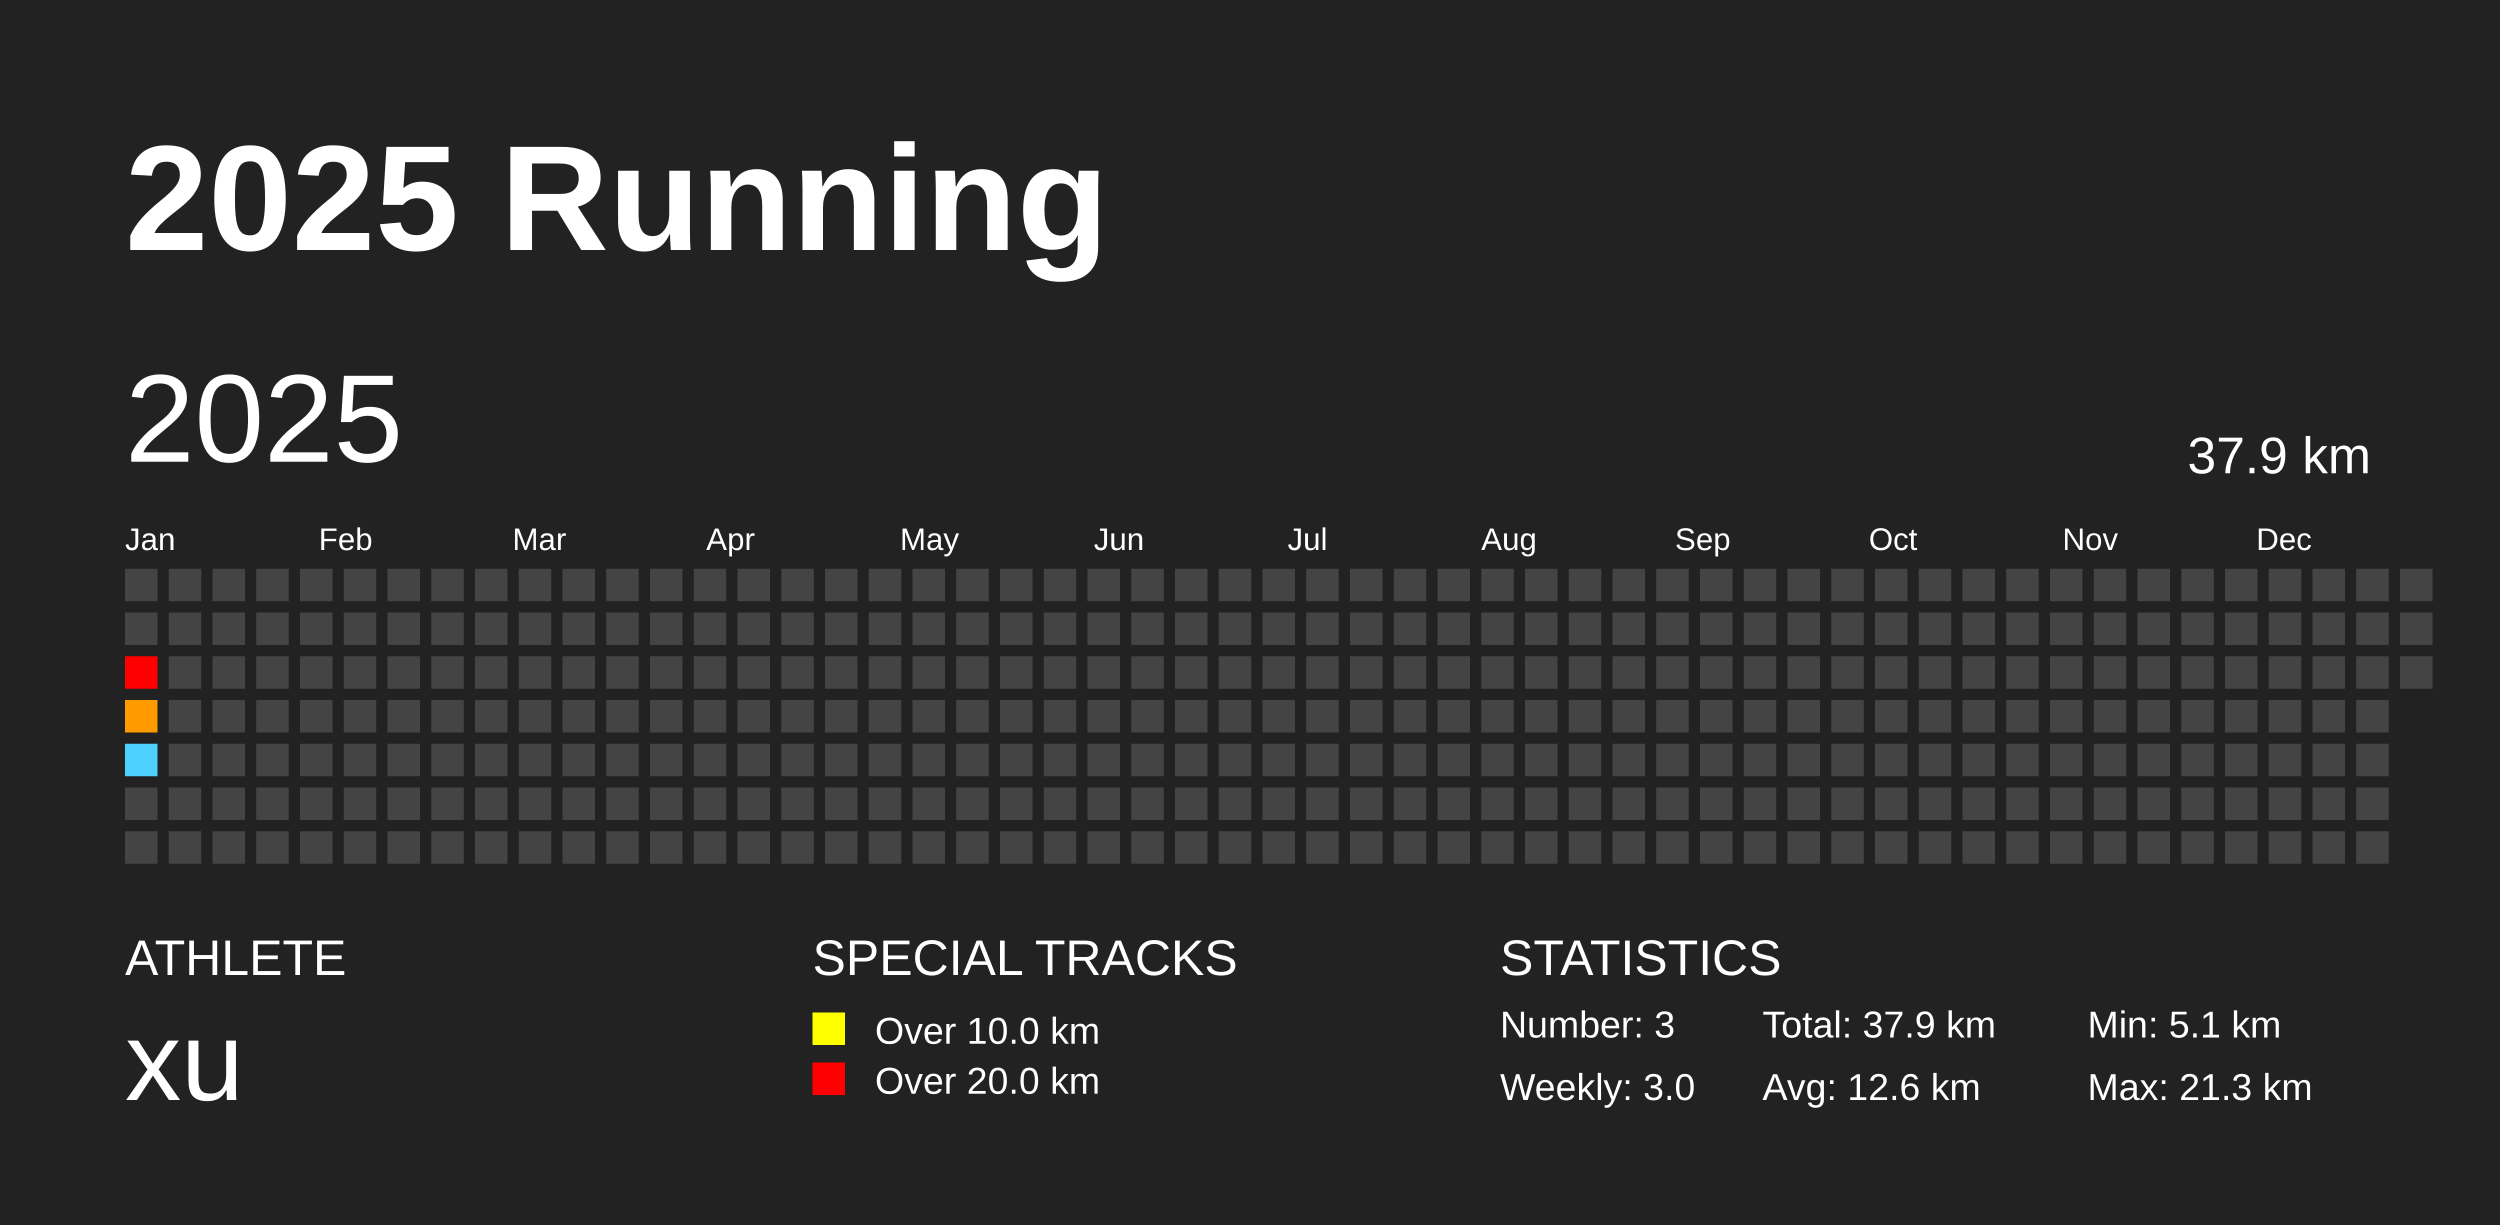
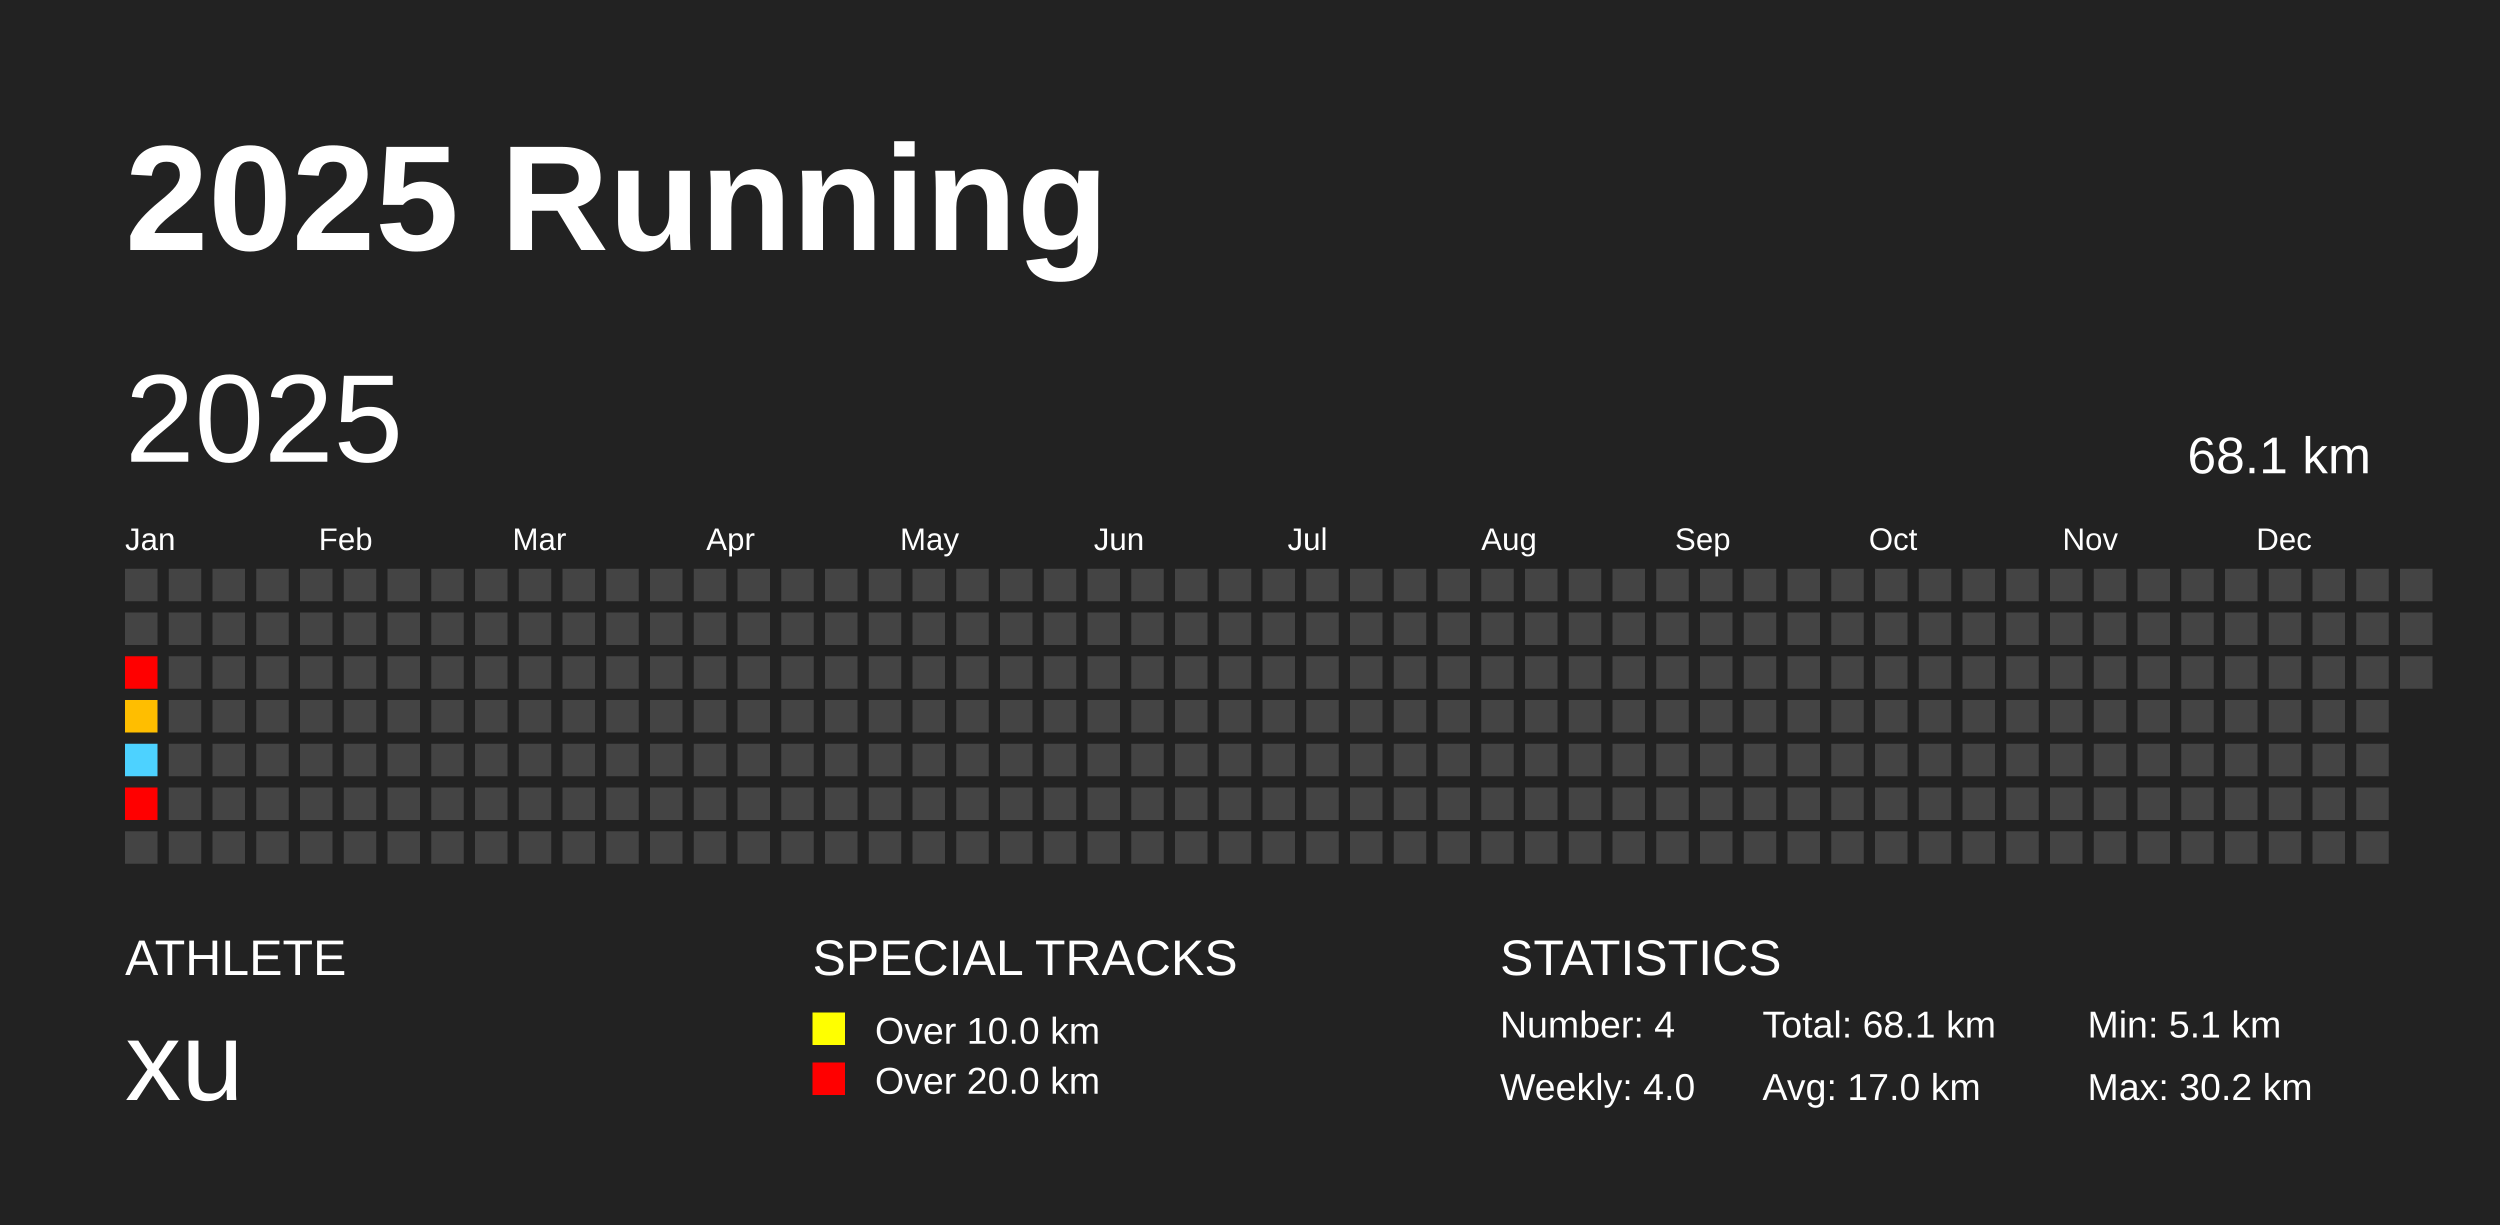
<svg xmlns="http://www.w3.org/2000/svg" baseProfile="full" height="98mm" version="1.1" viewBox="0,0,200,98" width="200mm">
  <defs />
  <rect fill="#222222" height="98" width="200" x="0" y="0" />
  <text fill="#FFFFFF" style="font-size:12px; font-family:Arial; font-weight:bold;" x="10" y="20">2025 Running</text>
  <text fill="#FFFFFF" style="font-size:4px; font-family:Arial" x="10" y="78">ATHLETE</text>
  <text fill="#FFFFFF" style="font-size:9px; font-family:Arial" x="10" y="88">xu</text>
  <text fill="#FFFFFF" style="font-size:4px; font-family:Arial" x="65" y="78">SPECIAL TRACKS</text>
  <rect fill="yellow" height="2.6" width="2.6" x="65" y="81" />
  <text fill="#FFFFFF" style="font-size:3px; font-family:Arial" x="70" y="83.5">Over 10.0 km</text>
  <rect fill="red" height="2.6" width="2.6" x="65" y="85" />
  <text fill="#FFFFFF" style="font-size:3px; font-family:Arial" x="70" y="87.5">Over 20.0 km</text>
  <text fill="#FFFFFF" style="font-size:4px; font-family:Arial" x="120" y="78">STATISTICS</text>
-   <text fill="#FFFFFF" style="font-size:3px; font-family:Arial" x="120" y="83">Number: 3</text>
-   <text fill="#FFFFFF" style="font-size:3px; font-family:Arial" x="120" y="88">Weekly: 3.0</text>
-   <text fill="#FFFFFF" style="font-size:3px; font-family:Arial" x="141" y="83">Total: 37.9 km</text>
-   <text fill="#FFFFFF" style="font-size:3px; font-family:Arial" x="141" y="88">Avg: 12.6 km</text>
+   <text fill="#FFFFFF" style="font-size:3px; font-family:Arial" x="120" y="83">Number: 4</text>
+   <text fill="#FFFFFF" style="font-size:3px; font-family:Arial" x="120" y="88">Weekly: 4.0</text>
+   <text fill="#FFFFFF" style="font-size:3px; font-family:Arial" x="141" y="83">Total: 68.1 km</text>
+   <text fill="#FFFFFF" style="font-size:3px; font-family:Arial" x="141" y="88">Avg: 17.0 km</text>
  <text fill="#FFFFFF" style="font-size:3px; font-family:Arial" x="167" y="83">Min: 5.1 km</text>
-   <text fill="#FFFFFF" style="font-size:3px; font-family:Arial" x="167" y="88">Max: 21.3 km</text>
+   <text fill="#FFFFFF" style="font-size:3px; font-family:Arial" x="167" y="88">Max: 30.2 km</text>
  <text dominant-baseline="hanging" fill="#FFFFFF" style="font-size:10.0px; font-family:Arial;" x="10" y="30">2025</text>
-   <text dominant-baseline="hanging" fill="#FFFFFF" style="font-size:4.125px; font-family:Arial;" x="175" y="35">37.9 km</text>
+   <text dominant-baseline="hanging" fill="#FFFFFF" style="font-size:4.125px; font-family:Arial;" x="175" y="35">68.1 km</text>
  <text fill="#FFFFFF" style="font-size:2.5px; font-family:Arial" x="10.0" y="44">Jan</text>
  <text fill="#FFFFFF" style="font-size:2.5px; font-family:Arial" x="25.5" y="44">Feb</text>
  <text fill="#FFFFFF" style="font-size:2.5px; font-family:Arial" x="41.0" y="44">Mar</text>
  <text fill="#FFFFFF" style="font-size:2.5px; font-family:Arial" x="56.5" y="44">Apr</text>
  <text fill="#FFFFFF" style="font-size:2.5px; font-family:Arial" x="72.0" y="44">May</text>
  <text fill="#FFFFFF" style="font-size:2.5px; font-family:Arial" x="87.5" y="44">Jun</text>
  <text fill="#FFFFFF" style="font-size:2.5px; font-family:Arial" x="103.0" y="44">Jul</text>
  <text fill="#FFFFFF" style="font-size:2.5px; font-family:Arial" x="118.5" y="44">Aug</text>
  <text fill="#FFFFFF" style="font-size:2.5px; font-family:Arial" x="134.0" y="44">Sep</text>
  <text fill="#FFFFFF" style="font-size:2.5px; font-family:Arial" x="149.5" y="44">Oct</text>
  <text fill="#FFFFFF" style="font-size:2.5px; font-family:Arial" x="165.0" y="44">Nov</text>
  <text fill="#FFFFFF" style="font-size:2.5px; font-family:Arial" x="180.5" y="44">Dec</text>
  <rect fill="#444444" height="2.6" width="2.6" x="10.0" y="45.5" />
  <rect fill="#444444" height="2.6" width="2.6" x="10.0" y="49.0" />
  <rect fill="red" height="2.6" width="2.6" x="10.0" y="52.5" />
-   <rect fill="#ff9a00" height="2.6" width="2.6" x="10.0" y="56.0" />
+   <rect fill="#ffbe00" height="2.6" width="2.6" x="10.0" y="56.0" />
  <rect fill="#4dd2ff" height="2.6" width="2.6" x="10.0" y="59.5" />
-   <rect fill="#444444" height="2.6" width="2.6" x="10.0" y="63.0" />
+   <rect fill="red" height="2.6" width="2.6" x="10.0" y="63.0" />
  <rect fill="#444444" height="2.6" width="2.6" x="10.0" y="66.5" />
  <rect fill="#444444" height="2.6" width="2.6" x="13.5" y="45.5" />
  <rect fill="#444444" height="2.6" width="2.6" x="13.5" y="49.0" />
  <rect fill="#444444" height="2.6" width="2.6" x="13.5" y="52.5" />
  <rect fill="#444444" height="2.6" width="2.6" x="13.5" y="56.0" />
  <rect fill="#444444" height="2.6" width="2.6" x="13.5" y="59.5" />
  <rect fill="#444444" height="2.6" width="2.6" x="13.5" y="63.0" />
  <rect fill="#444444" height="2.6" width="2.6" x="13.5" y="66.5" />
  <rect fill="#444444" height="2.6" width="2.6" x="17.0" y="45.5" />
  <rect fill="#444444" height="2.6" width="2.6" x="17.0" y="49.0" />
  <rect fill="#444444" height="2.6" width="2.6" x="17.0" y="52.5" />
  <rect fill="#444444" height="2.6" width="2.6" x="17.0" y="56.0" />
  <rect fill="#444444" height="2.6" width="2.6" x="17.0" y="59.5" />
  <rect fill="#444444" height="2.6" width="2.6" x="17.0" y="63.0" />
  <rect fill="#444444" height="2.6" width="2.6" x="17.0" y="66.5" />
  <rect fill="#444444" height="2.6" width="2.6" x="20.5" y="45.5" />
  <rect fill="#444444" height="2.6" width="2.6" x="20.5" y="49.0" />
  <rect fill="#444444" height="2.6" width="2.6" x="20.5" y="52.5" />
  <rect fill="#444444" height="2.6" width="2.6" x="20.5" y="56.0" />
  <rect fill="#444444" height="2.6" width="2.6" x="20.5" y="59.5" />
  <rect fill="#444444" height="2.6" width="2.6" x="20.5" y="63.0" />
  <rect fill="#444444" height="2.6" width="2.6" x="20.5" y="66.5" />
  <rect fill="#444444" height="2.6" width="2.6" x="24.0" y="45.5" />
  <rect fill="#444444" height="2.6" width="2.6" x="24.0" y="49.0" />
  <rect fill="#444444" height="2.6" width="2.6" x="24.0" y="52.5" />
  <rect fill="#444444" height="2.6" width="2.6" x="24.0" y="56.0" />
  <rect fill="#444444" height="2.6" width="2.6" x="24.0" y="59.5" />
  <rect fill="#444444" height="2.6" width="2.6" x="24.0" y="63.0" />
  <rect fill="#444444" height="2.6" width="2.6" x="24.0" y="66.5" />
  <rect fill="#444444" height="2.6" width="2.6" x="27.5" y="45.5" />
  <rect fill="#444444" height="2.6" width="2.6" x="27.5" y="49.0" />
  <rect fill="#444444" height="2.6" width="2.6" x="27.5" y="52.5" />
  <rect fill="#444444" height="2.6" width="2.6" x="27.5" y="56.0" />
  <rect fill="#444444" height="2.6" width="2.6" x="27.5" y="59.5" />
  <rect fill="#444444" height="2.6" width="2.6" x="27.5" y="63.0" />
  <rect fill="#444444" height="2.6" width="2.6" x="27.5" y="66.5" />
  <rect fill="#444444" height="2.6" width="2.6" x="31.0" y="45.5" />
  <rect fill="#444444" height="2.6" width="2.6" x="31.0" y="49.0" />
  <rect fill="#444444" height="2.6" width="2.6" x="31.0" y="52.5" />
  <rect fill="#444444" height="2.6" width="2.6" x="31.0" y="56.0" />
  <rect fill="#444444" height="2.6" width="2.6" x="31.0" y="59.5" />
  <rect fill="#444444" height="2.6" width="2.6" x="31.0" y="63.0" />
  <rect fill="#444444" height="2.6" width="2.6" x="31.0" y="66.5" />
  <rect fill="#444444" height="2.6" width="2.6" x="34.5" y="45.5" />
  <rect fill="#444444" height="2.6" width="2.6" x="34.5" y="49.0" />
  <rect fill="#444444" height="2.6" width="2.6" x="34.5" y="52.5" />
  <rect fill="#444444" height="2.6" width="2.6" x="34.5" y="56.0" />
  <rect fill="#444444" height="2.6" width="2.6" x="34.5" y="59.5" />
  <rect fill="#444444" height="2.6" width="2.6" x="34.5" y="63.0" />
  <rect fill="#444444" height="2.6" width="2.6" x="34.5" y="66.5" />
  <rect fill="#444444" height="2.6" width="2.6" x="38.0" y="45.5" />
  <rect fill="#444444" height="2.6" width="2.6" x="38.0" y="49.0" />
  <rect fill="#444444" height="2.6" width="2.6" x="38.0" y="52.5" />
  <rect fill="#444444" height="2.6" width="2.6" x="38.0" y="56.0" />
  <rect fill="#444444" height="2.6" width="2.6" x="38.0" y="59.5" />
  <rect fill="#444444" height="2.6" width="2.6" x="38.0" y="63.0" />
  <rect fill="#444444" height="2.6" width="2.6" x="38.0" y="66.5" />
  <rect fill="#444444" height="2.6" width="2.6" x="41.5" y="45.5" />
  <rect fill="#444444" height="2.6" width="2.6" x="41.5" y="49.0" />
  <rect fill="#444444" height="2.6" width="2.6" x="41.5" y="52.5" />
  <rect fill="#444444" height="2.6" width="2.6" x="41.5" y="56.0" />
  <rect fill="#444444" height="2.6" width="2.6" x="41.5" y="59.5" />
  <rect fill="#444444" height="2.6" width="2.6" x="41.5" y="63.0" />
  <rect fill="#444444" height="2.6" width="2.6" x="41.5" y="66.5" />
  <rect fill="#444444" height="2.6" width="2.6" x="45.0" y="45.5" />
  <rect fill="#444444" height="2.6" width="2.6" x="45.0" y="49.0" />
  <rect fill="#444444" height="2.6" width="2.6" x="45.0" y="52.5" />
  <rect fill="#444444" height="2.6" width="2.6" x="45.0" y="56.0" />
  <rect fill="#444444" height="2.6" width="2.6" x="45.0" y="59.5" />
  <rect fill="#444444" height="2.6" width="2.6" x="45.0" y="63.0" />
  <rect fill="#444444" height="2.6" width="2.6" x="45.0" y="66.5" />
  <rect fill="#444444" height="2.6" width="2.6" x="48.5" y="45.5" />
  <rect fill="#444444" height="2.6" width="2.6" x="48.5" y="49.0" />
  <rect fill="#444444" height="2.6" width="2.6" x="48.5" y="52.5" />
  <rect fill="#444444" height="2.6" width="2.6" x="48.5" y="56.0" />
  <rect fill="#444444" height="2.6" width="2.6" x="48.5" y="59.5" />
  <rect fill="#444444" height="2.6" width="2.6" x="48.5" y="63.0" />
  <rect fill="#444444" height="2.6" width="2.6" x="48.5" y="66.5" />
  <rect fill="#444444" height="2.6" width="2.6" x="52.0" y="45.5" />
  <rect fill="#444444" height="2.6" width="2.6" x="52.0" y="49.0" />
  <rect fill="#444444" height="2.6" width="2.6" x="52.0" y="52.5" />
  <rect fill="#444444" height="2.6" width="2.6" x="52.0" y="56.0" />
  <rect fill="#444444" height="2.6" width="2.6" x="52.0" y="59.5" />
  <rect fill="#444444" height="2.6" width="2.6" x="52.0" y="63.0" />
  <rect fill="#444444" height="2.6" width="2.6" x="52.0" y="66.5" />
  <rect fill="#444444" height="2.6" width="2.6" x="55.5" y="45.5" />
  <rect fill="#444444" height="2.6" width="2.6" x="55.5" y="49.0" />
  <rect fill="#444444" height="2.6" width="2.6" x="55.5" y="52.5" />
  <rect fill="#444444" height="2.6" width="2.6" x="55.5" y="56.0" />
  <rect fill="#444444" height="2.6" width="2.6" x="55.5" y="59.5" />
  <rect fill="#444444" height="2.6" width="2.6" x="55.5" y="63.0" />
  <rect fill="#444444" height="2.6" width="2.6" x="55.5" y="66.5" />
  <rect fill="#444444" height="2.6" width="2.6" x="59.0" y="45.5" />
  <rect fill="#444444" height="2.6" width="2.6" x="59.0" y="49.0" />
  <rect fill="#444444" height="2.6" width="2.6" x="59.0" y="52.5" />
  <rect fill="#444444" height="2.6" width="2.6" x="59.0" y="56.0" />
  <rect fill="#444444" height="2.6" width="2.6" x="59.0" y="59.5" />
  <rect fill="#444444" height="2.6" width="2.6" x="59.0" y="63.0" />
  <rect fill="#444444" height="2.6" width="2.6" x="59.0" y="66.5" />
  <rect fill="#444444" height="2.6" width="2.6" x="62.5" y="45.5" />
  <rect fill="#444444" height="2.6" width="2.6" x="62.5" y="49.0" />
  <rect fill="#444444" height="2.6" width="2.6" x="62.5" y="52.5" />
  <rect fill="#444444" height="2.6" width="2.6" x="62.5" y="56.0" />
  <rect fill="#444444" height="2.6" width="2.6" x="62.5" y="59.5" />
  <rect fill="#444444" height="2.6" width="2.6" x="62.5" y="63.0" />
  <rect fill="#444444" height="2.6" width="2.6" x="62.5" y="66.5" />
  <rect fill="#444444" height="2.6" width="2.6" x="66.0" y="45.5" />
  <rect fill="#444444" height="2.6" width="2.6" x="66.0" y="49.0" />
  <rect fill="#444444" height="2.6" width="2.6" x="66.0" y="52.5" />
  <rect fill="#444444" height="2.6" width="2.6" x="66.0" y="56.0" />
  <rect fill="#444444" height="2.6" width="2.6" x="66.0" y="59.5" />
  <rect fill="#444444" height="2.6" width="2.6" x="66.0" y="63.0" />
  <rect fill="#444444" height="2.6" width="2.6" x="66.0" y="66.5" />
  <rect fill="#444444" height="2.6" width="2.6" x="69.5" y="45.5" />
  <rect fill="#444444" height="2.6" width="2.6" x="69.5" y="49.0" />
  <rect fill="#444444" height="2.6" width="2.6" x="69.5" y="52.5" />
  <rect fill="#444444" height="2.6" width="2.6" x="69.5" y="56.0" />
  <rect fill="#444444" height="2.6" width="2.6" x="69.5" y="59.5" />
  <rect fill="#444444" height="2.6" width="2.6" x="69.5" y="63.0" />
  <rect fill="#444444" height="2.6" width="2.6" x="69.5" y="66.5" />
  <rect fill="#444444" height="2.6" width="2.6" x="73.0" y="45.5" />
  <rect fill="#444444" height="2.6" width="2.6" x="73.0" y="49.0" />
  <rect fill="#444444" height="2.6" width="2.6" x="73.0" y="52.5" />
  <rect fill="#444444" height="2.6" width="2.6" x="73.0" y="56.0" />
  <rect fill="#444444" height="2.6" width="2.6" x="73.0" y="59.5" />
  <rect fill="#444444" height="2.6" width="2.6" x="73.0" y="63.0" />
  <rect fill="#444444" height="2.6" width="2.6" x="73.0" y="66.5" />
  <rect fill="#444444" height="2.6" width="2.6" x="76.5" y="45.5" />
  <rect fill="#444444" height="2.6" width="2.6" x="76.5" y="49.0" />
  <rect fill="#444444" height="2.6" width="2.6" x="76.5" y="52.5" />
  <rect fill="#444444" height="2.6" width="2.6" x="76.5" y="56.0" />
  <rect fill="#444444" height="2.6" width="2.6" x="76.5" y="59.5" />
  <rect fill="#444444" height="2.6" width="2.6" x="76.5" y="63.0" />
  <rect fill="#444444" height="2.6" width="2.6" x="76.5" y="66.5" />
  <rect fill="#444444" height="2.6" width="2.6" x="80.0" y="45.5" />
  <rect fill="#444444" height="2.6" width="2.6" x="80.0" y="49.0" />
  <rect fill="#444444" height="2.6" width="2.6" x="80.0" y="52.5" />
  <rect fill="#444444" height="2.6" width="2.6" x="80.0" y="56.0" />
  <rect fill="#444444" height="2.6" width="2.6" x="80.0" y="59.5" />
  <rect fill="#444444" height="2.6" width="2.6" x="80.0" y="63.0" />
  <rect fill="#444444" height="2.6" width="2.6" x="80.0" y="66.5" />
  <rect fill="#444444" height="2.6" width="2.6" x="83.5" y="45.5" />
  <rect fill="#444444" height="2.6" width="2.6" x="83.5" y="49.0" />
  <rect fill="#444444" height="2.6" width="2.6" x="83.5" y="52.5" />
  <rect fill="#444444" height="2.6" width="2.6" x="83.5" y="56.0" />
  <rect fill="#444444" height="2.6" width="2.6" x="83.5" y="59.5" />
  <rect fill="#444444" height="2.6" width="2.6" x="83.5" y="63.0" />
  <rect fill="#444444" height="2.6" width="2.6" x="83.5" y="66.5" />
  <rect fill="#444444" height="2.6" width="2.6" x="87.0" y="45.5" />
  <rect fill="#444444" height="2.6" width="2.6" x="87.0" y="49.0" />
  <rect fill="#444444" height="2.6" width="2.6" x="87.0" y="52.5" />
  <rect fill="#444444" height="2.6" width="2.6" x="87.0" y="56.0" />
  <rect fill="#444444" height="2.6" width="2.6" x="87.0" y="59.5" />
  <rect fill="#444444" height="2.6" width="2.6" x="87.0" y="63.0" />
  <rect fill="#444444" height="2.6" width="2.6" x="87.0" y="66.5" />
  <rect fill="#444444" height="2.6" width="2.6" x="90.5" y="45.5" />
  <rect fill="#444444" height="2.6" width="2.6" x="90.5" y="49.0" />
  <rect fill="#444444" height="2.6" width="2.6" x="90.5" y="52.5" />
  <rect fill="#444444" height="2.6" width="2.6" x="90.5" y="56.0" />
  <rect fill="#444444" height="2.6" width="2.6" x="90.5" y="59.5" />
  <rect fill="#444444" height="2.6" width="2.6" x="90.5" y="63.0" />
  <rect fill="#444444" height="2.6" width="2.6" x="90.5" y="66.5" />
  <rect fill="#444444" height="2.6" width="2.6" x="94.0" y="45.5" />
  <rect fill="#444444" height="2.6" width="2.6" x="94.0" y="49.0" />
  <rect fill="#444444" height="2.6" width="2.6" x="94.0" y="52.5" />
  <rect fill="#444444" height="2.6" width="2.6" x="94.0" y="56.0" />
  <rect fill="#444444" height="2.6" width="2.6" x="94.0" y="59.5" />
  <rect fill="#444444" height="2.6" width="2.6" x="94.0" y="63.0" />
  <rect fill="#444444" height="2.6" width="2.6" x="94.0" y="66.5" />
  <rect fill="#444444" height="2.6" width="2.6" x="97.5" y="45.5" />
  <rect fill="#444444" height="2.6" width="2.6" x="97.5" y="49.0" />
  <rect fill="#444444" height="2.6" width="2.6" x="97.5" y="52.5" />
  <rect fill="#444444" height="2.6" width="2.6" x="97.5" y="56.0" />
  <rect fill="#444444" height="2.6" width="2.6" x="97.5" y="59.5" />
  <rect fill="#444444" height="2.6" width="2.6" x="97.5" y="63.0" />
  <rect fill="#444444" height="2.6" width="2.6" x="97.5" y="66.5" />
  <rect fill="#444444" height="2.6" width="2.6" x="101.0" y="45.5" />
  <rect fill="#444444" height="2.6" width="2.6" x="101.0" y="49.0" />
  <rect fill="#444444" height="2.6" width="2.6" x="101.0" y="52.5" />
  <rect fill="#444444" height="2.6" width="2.6" x="101.0" y="56.0" />
  <rect fill="#444444" height="2.6" width="2.6" x="101.0" y="59.5" />
  <rect fill="#444444" height="2.6" width="2.6" x="101.0" y="63.0" />
  <rect fill="#444444" height="2.6" width="2.6" x="101.0" y="66.5" />
  <rect fill="#444444" height="2.6" width="2.6" x="104.5" y="45.5" />
  <rect fill="#444444" height="2.6" width="2.6" x="104.5" y="49.0" />
  <rect fill="#444444" height="2.6" width="2.6" x="104.5" y="52.5" />
  <rect fill="#444444" height="2.6" width="2.6" x="104.5" y="56.0" />
  <rect fill="#444444" height="2.6" width="2.6" x="104.5" y="59.5" />
  <rect fill="#444444" height="2.6" width="2.6" x="104.5" y="63.0" />
  <rect fill="#444444" height="2.6" width="2.6" x="104.5" y="66.5" />
  <rect fill="#444444" height="2.6" width="2.6" x="108.0" y="45.5" />
  <rect fill="#444444" height="2.6" width="2.6" x="108.0" y="49.0" />
  <rect fill="#444444" height="2.6" width="2.6" x="108.0" y="52.5" />
  <rect fill="#444444" height="2.6" width="2.6" x="108.0" y="56.0" />
  <rect fill="#444444" height="2.6" width="2.6" x="108.0" y="59.5" />
  <rect fill="#444444" height="2.6" width="2.6" x="108.0" y="63.0" />
  <rect fill="#444444" height="2.6" width="2.6" x="108.0" y="66.5" />
  <rect fill="#444444" height="2.6" width="2.6" x="111.5" y="45.5" />
  <rect fill="#444444" height="2.6" width="2.6" x="111.5" y="49.0" />
  <rect fill="#444444" height="2.6" width="2.6" x="111.5" y="52.5" />
  <rect fill="#444444" height="2.6" width="2.6" x="111.5" y="56.0" />
  <rect fill="#444444" height="2.6" width="2.6" x="111.5" y="59.5" />
  <rect fill="#444444" height="2.6" width="2.6" x="111.5" y="63.0" />
  <rect fill="#444444" height="2.6" width="2.6" x="111.5" y="66.5" />
  <rect fill="#444444" height="2.6" width="2.6" x="115.0" y="45.5" />
  <rect fill="#444444" height="2.6" width="2.6" x="115.0" y="49.0" />
  <rect fill="#444444" height="2.6" width="2.6" x="115.0" y="52.5" />
  <rect fill="#444444" height="2.6" width="2.6" x="115.0" y="56.0" />
  <rect fill="#444444" height="2.6" width="2.6" x="115.0" y="59.5" />
  <rect fill="#444444" height="2.6" width="2.6" x="115.0" y="63.0" />
  <rect fill="#444444" height="2.6" width="2.6" x="115.0" y="66.5" />
  <rect fill="#444444" height="2.6" width="2.6" x="118.5" y="45.5" />
  <rect fill="#444444" height="2.6" width="2.6" x="118.5" y="49.0" />
  <rect fill="#444444" height="2.6" width="2.6" x="118.5" y="52.5" />
  <rect fill="#444444" height="2.6" width="2.6" x="118.5" y="56.0" />
  <rect fill="#444444" height="2.6" width="2.6" x="118.5" y="59.5" />
  <rect fill="#444444" height="2.6" width="2.6" x="118.5" y="63.0" />
  <rect fill="#444444" height="2.6" width="2.6" x="118.5" y="66.5" />
  <rect fill="#444444" height="2.6" width="2.6" x="122.0" y="45.5" />
  <rect fill="#444444" height="2.6" width="2.6" x="122.0" y="49.0" />
  <rect fill="#444444" height="2.6" width="2.6" x="122.0" y="52.5" />
  <rect fill="#444444" height="2.6" width="2.6" x="122.0" y="56.0" />
  <rect fill="#444444" height="2.6" width="2.6" x="122.0" y="59.5" />
  <rect fill="#444444" height="2.6" width="2.6" x="122.0" y="63.0" />
  <rect fill="#444444" height="2.6" width="2.6" x="122.0" y="66.5" />
  <rect fill="#444444" height="2.6" width="2.6" x="125.5" y="45.5" />
  <rect fill="#444444" height="2.6" width="2.6" x="125.5" y="49.0" />
  <rect fill="#444444" height="2.6" width="2.6" x="125.5" y="52.5" />
  <rect fill="#444444" height="2.6" width="2.6" x="125.5" y="56.0" />
  <rect fill="#444444" height="2.6" width="2.6" x="125.5" y="59.5" />
  <rect fill="#444444" height="2.6" width="2.6" x="125.5" y="63.0" />
  <rect fill="#444444" height="2.6" width="2.6" x="125.5" y="66.5" />
  <rect fill="#444444" height="2.6" width="2.6" x="129.0" y="45.5" />
  <rect fill="#444444" height="2.6" width="2.6" x="129.0" y="49.0" />
  <rect fill="#444444" height="2.6" width="2.6" x="129.0" y="52.5" />
  <rect fill="#444444" height="2.6" width="2.6" x="129.0" y="56.0" />
  <rect fill="#444444" height="2.6" width="2.6" x="129.0" y="59.5" />
  <rect fill="#444444" height="2.6" width="2.6" x="129.0" y="63.0" />
  <rect fill="#444444" height="2.6" width="2.6" x="129.0" y="66.5" />
  <rect fill="#444444" height="2.6" width="2.6" x="132.5" y="45.5" />
  <rect fill="#444444" height="2.6" width="2.6" x="132.5" y="49.0" />
  <rect fill="#444444" height="2.6" width="2.6" x="132.5" y="52.5" />
  <rect fill="#444444" height="2.6" width="2.6" x="132.5" y="56.0" />
  <rect fill="#444444" height="2.6" width="2.6" x="132.5" y="59.5" />
  <rect fill="#444444" height="2.6" width="2.6" x="132.5" y="63.0" />
  <rect fill="#444444" height="2.6" width="2.6" x="132.5" y="66.5" />
  <rect fill="#444444" height="2.6" width="2.6" x="136.0" y="45.5" />
  <rect fill="#444444" height="2.6" width="2.6" x="136.0" y="49.0" />
  <rect fill="#444444" height="2.6" width="2.6" x="136.0" y="52.5" />
  <rect fill="#444444" height="2.6" width="2.6" x="136.0" y="56.0" />
  <rect fill="#444444" height="2.6" width="2.6" x="136.0" y="59.5" />
  <rect fill="#444444" height="2.6" width="2.6" x="136.0" y="63.0" />
  <rect fill="#444444" height="2.6" width="2.6" x="136.0" y="66.5" />
  <rect fill="#444444" height="2.6" width="2.6" x="139.5" y="45.5" />
  <rect fill="#444444" height="2.6" width="2.6" x="139.5" y="49.0" />
  <rect fill="#444444" height="2.6" width="2.6" x="139.5" y="52.5" />
  <rect fill="#444444" height="2.6" width="2.6" x="139.5" y="56.0" />
  <rect fill="#444444" height="2.6" width="2.6" x="139.5" y="59.5" />
  <rect fill="#444444" height="2.6" width="2.6" x="139.5" y="63.0" />
  <rect fill="#444444" height="2.6" width="2.6" x="139.5" y="66.5" />
  <rect fill="#444444" height="2.6" width="2.6" x="143.0" y="45.5" />
  <rect fill="#444444" height="2.6" width="2.6" x="143.0" y="49.0" />
  <rect fill="#444444" height="2.6" width="2.6" x="143.0" y="52.5" />
  <rect fill="#444444" height="2.6" width="2.6" x="143.0" y="56.0" />
  <rect fill="#444444" height="2.6" width="2.6" x="143.0" y="59.5" />
  <rect fill="#444444" height="2.6" width="2.6" x="143.0" y="63.0" />
  <rect fill="#444444" height="2.6" width="2.6" x="143.0" y="66.5" />
  <rect fill="#444444" height="2.6" width="2.6" x="146.5" y="45.5" />
  <rect fill="#444444" height="2.6" width="2.6" x="146.5" y="49.0" />
  <rect fill="#444444" height="2.6" width="2.6" x="146.5" y="52.5" />
  <rect fill="#444444" height="2.6" width="2.6" x="146.5" y="56.0" />
  <rect fill="#444444" height="2.6" width="2.6" x="146.5" y="59.5" />
  <rect fill="#444444" height="2.6" width="2.6" x="146.5" y="63.0" />
  <rect fill="#444444" height="2.6" width="2.6" x="146.5" y="66.5" />
  <rect fill="#444444" height="2.6" width="2.6" x="150.0" y="45.5" />
  <rect fill="#444444" height="2.6" width="2.6" x="150.0" y="49.0" />
  <rect fill="#444444" height="2.6" width="2.6" x="150.0" y="52.5" />
  <rect fill="#444444" height="2.6" width="2.6" x="150.0" y="56.0" />
  <rect fill="#444444" height="2.6" width="2.6" x="150.0" y="59.5" />
  <rect fill="#444444" height="2.6" width="2.6" x="150.0" y="63.0" />
  <rect fill="#444444" height="2.6" width="2.6" x="150.0" y="66.5" />
  <rect fill="#444444" height="2.6" width="2.6" x="153.5" y="45.5" />
  <rect fill="#444444" height="2.6" width="2.6" x="153.5" y="49.0" />
  <rect fill="#444444" height="2.6" width="2.6" x="153.5" y="52.5" />
  <rect fill="#444444" height="2.6" width="2.6" x="153.5" y="56.0" />
  <rect fill="#444444" height="2.6" width="2.6" x="153.5" y="59.5" />
  <rect fill="#444444" height="2.6" width="2.6" x="153.5" y="63.0" />
  <rect fill="#444444" height="2.6" width="2.6" x="153.5" y="66.5" />
  <rect fill="#444444" height="2.6" width="2.6" x="157.0" y="45.5" />
  <rect fill="#444444" height="2.6" width="2.6" x="157.0" y="49.0" />
  <rect fill="#444444" height="2.6" width="2.6" x="157.0" y="52.5" />
  <rect fill="#444444" height="2.6" width="2.6" x="157.0" y="56.0" />
  <rect fill="#444444" height="2.6" width="2.6" x="157.0" y="59.5" />
  <rect fill="#444444" height="2.6" width="2.6" x="157.0" y="63.0" />
  <rect fill="#444444" height="2.6" width="2.6" x="157.0" y="66.5" />
  <rect fill="#444444" height="2.6" width="2.6" x="160.5" y="45.5" />
  <rect fill="#444444" height="2.6" width="2.6" x="160.5" y="49.0" />
  <rect fill="#444444" height="2.6" width="2.6" x="160.5" y="52.5" />
  <rect fill="#444444" height="2.6" width="2.6" x="160.5" y="56.0" />
  <rect fill="#444444" height="2.6" width="2.6" x="160.5" y="59.5" />
  <rect fill="#444444" height="2.6" width="2.6" x="160.5" y="63.0" />
  <rect fill="#444444" height="2.6" width="2.6" x="160.5" y="66.5" />
  <rect fill="#444444" height="2.6" width="2.6" x="164.0" y="45.5" />
  <rect fill="#444444" height="2.6" width="2.6" x="164.0" y="49.0" />
  <rect fill="#444444" height="2.6" width="2.6" x="164.0" y="52.5" />
  <rect fill="#444444" height="2.6" width="2.6" x="164.0" y="56.0" />
  <rect fill="#444444" height="2.6" width="2.6" x="164.0" y="59.5" />
  <rect fill="#444444" height="2.6" width="2.6" x="164.0" y="63.0" />
  <rect fill="#444444" height="2.6" width="2.6" x="164.0" y="66.5" />
  <rect fill="#444444" height="2.6" width="2.6" x="167.5" y="45.5" />
  <rect fill="#444444" height="2.6" width="2.6" x="167.5" y="49.0" />
  <rect fill="#444444" height="2.6" width="2.6" x="167.5" y="52.5" />
  <rect fill="#444444" height="2.6" width="2.6" x="167.5" y="56.0" />
  <rect fill="#444444" height="2.6" width="2.6" x="167.5" y="59.5" />
  <rect fill="#444444" height="2.6" width="2.6" x="167.5" y="63.0" />
  <rect fill="#444444" height="2.6" width="2.6" x="167.5" y="66.5" />
  <rect fill="#444444" height="2.6" width="2.6" x="171.0" y="45.5" />
  <rect fill="#444444" height="2.6" width="2.6" x="171.0" y="49.0" />
  <rect fill="#444444" height="2.6" width="2.6" x="171.0" y="52.5" />
  <rect fill="#444444" height="2.6" width="2.6" x="171.0" y="56.0" />
  <rect fill="#444444" height="2.6" width="2.6" x="171.0" y="59.5" />
  <rect fill="#444444" height="2.6" width="2.6" x="171.0" y="63.0" />
  <rect fill="#444444" height="2.6" width="2.6" x="171.0" y="66.5" />
  <rect fill="#444444" height="2.6" width="2.6" x="174.5" y="45.5" />
  <rect fill="#444444" height="2.6" width="2.6" x="174.5" y="49.0" />
  <rect fill="#444444" height="2.6" width="2.6" x="174.5" y="52.5" />
  <rect fill="#444444" height="2.6" width="2.6" x="174.5" y="56.0" />
  <rect fill="#444444" height="2.6" width="2.6" x="174.5" y="59.5" />
  <rect fill="#444444" height="2.6" width="2.6" x="174.5" y="63.0" />
  <rect fill="#444444" height="2.6" width="2.6" x="174.5" y="66.5" />
  <rect fill="#444444" height="2.6" width="2.6" x="178.0" y="45.5" />
  <rect fill="#444444" height="2.6" width="2.6" x="178.0" y="49.0" />
  <rect fill="#444444" height="2.6" width="2.6" x="178.0" y="52.5" />
  <rect fill="#444444" height="2.6" width="2.6" x="178.0" y="56.0" />
  <rect fill="#444444" height="2.6" width="2.6" x="178.0" y="59.5" />
  <rect fill="#444444" height="2.6" width="2.6" x="178.0" y="63.0" />
  <rect fill="#444444" height="2.6" width="2.6" x="178.0" y="66.5" />
  <rect fill="#444444" height="2.6" width="2.6" x="181.5" y="45.5" />
  <rect fill="#444444" height="2.6" width="2.6" x="181.5" y="49.0" />
  <rect fill="#444444" height="2.6" width="2.6" x="181.5" y="52.5" />
  <rect fill="#444444" height="2.6" width="2.6" x="181.5" y="56.0" />
  <rect fill="#444444" height="2.6" width="2.6" x="181.5" y="59.5" />
  <rect fill="#444444" height="2.6" width="2.6" x="181.5" y="63.0" />
  <rect fill="#444444" height="2.6" width="2.6" x="181.5" y="66.5" />
  <rect fill="#444444" height="2.6" width="2.6" x="185.0" y="45.5" />
  <rect fill="#444444" height="2.6" width="2.6" x="185.0" y="49.0" />
  <rect fill="#444444" height="2.6" width="2.6" x="185.0" y="52.5" />
  <rect fill="#444444" height="2.6" width="2.6" x="185.0" y="56.0" />
  <rect fill="#444444" height="2.6" width="2.6" x="185.0" y="59.5" />
  <rect fill="#444444" height="2.6" width="2.6" x="185.0" y="63.0" />
  <rect fill="#444444" height="2.6" width="2.6" x="185.0" y="66.5" />
  <rect fill="#444444" height="2.6" width="2.6" x="188.5" y="45.5" />
  <rect fill="#444444" height="2.6" width="2.6" x="188.5" y="49.0" />
  <rect fill="#444444" height="2.6" width="2.6" x="188.5" y="52.5" />
  <rect fill="#444444" height="2.6" width="2.6" x="188.5" y="56.0" />
  <rect fill="#444444" height="2.6" width="2.6" x="188.5" y="59.5" />
  <rect fill="#444444" height="2.6" width="2.6" x="188.5" y="63.0" />
  <rect fill="#444444" height="2.6" width="2.6" x="188.5" y="66.5" />
  <rect fill="#444444" height="2.6" width="2.6" x="192.0" y="45.5" />
  <rect fill="#444444" height="2.6" width="2.6" x="192.0" y="49.0" />
  <rect fill="#444444" height="2.6" width="2.6" x="192.0" y="52.5" />
</svg>
